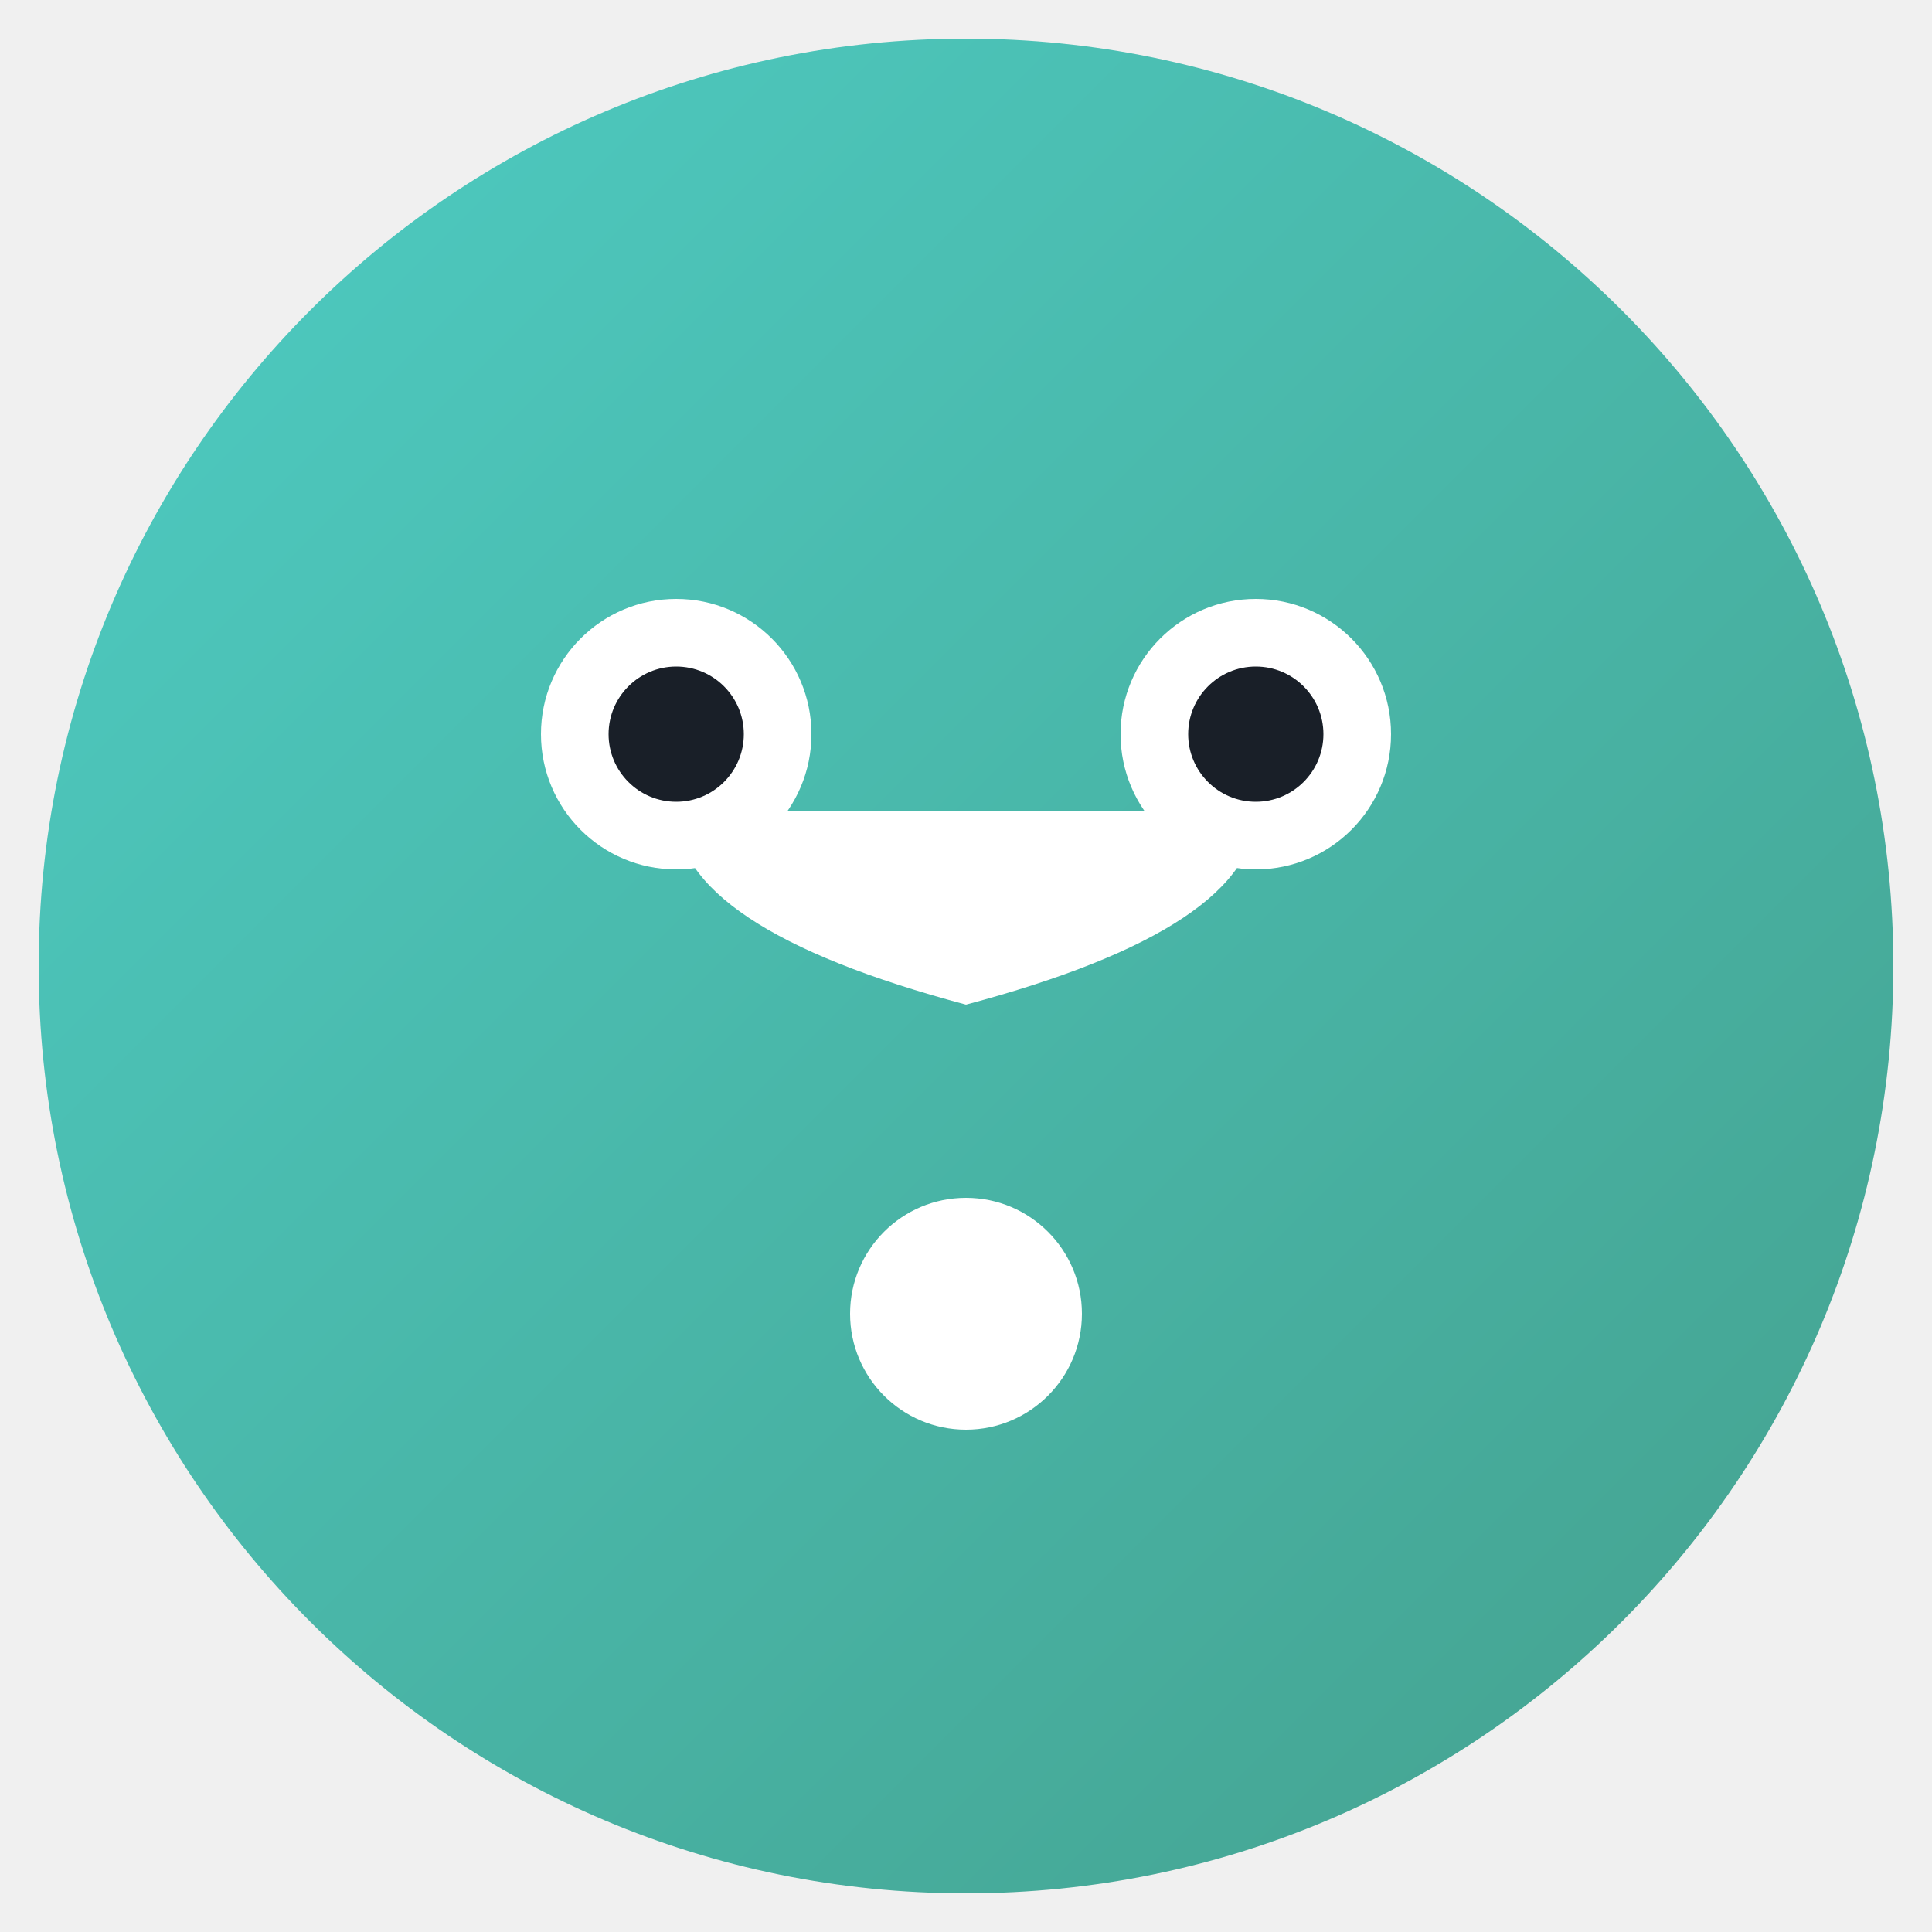
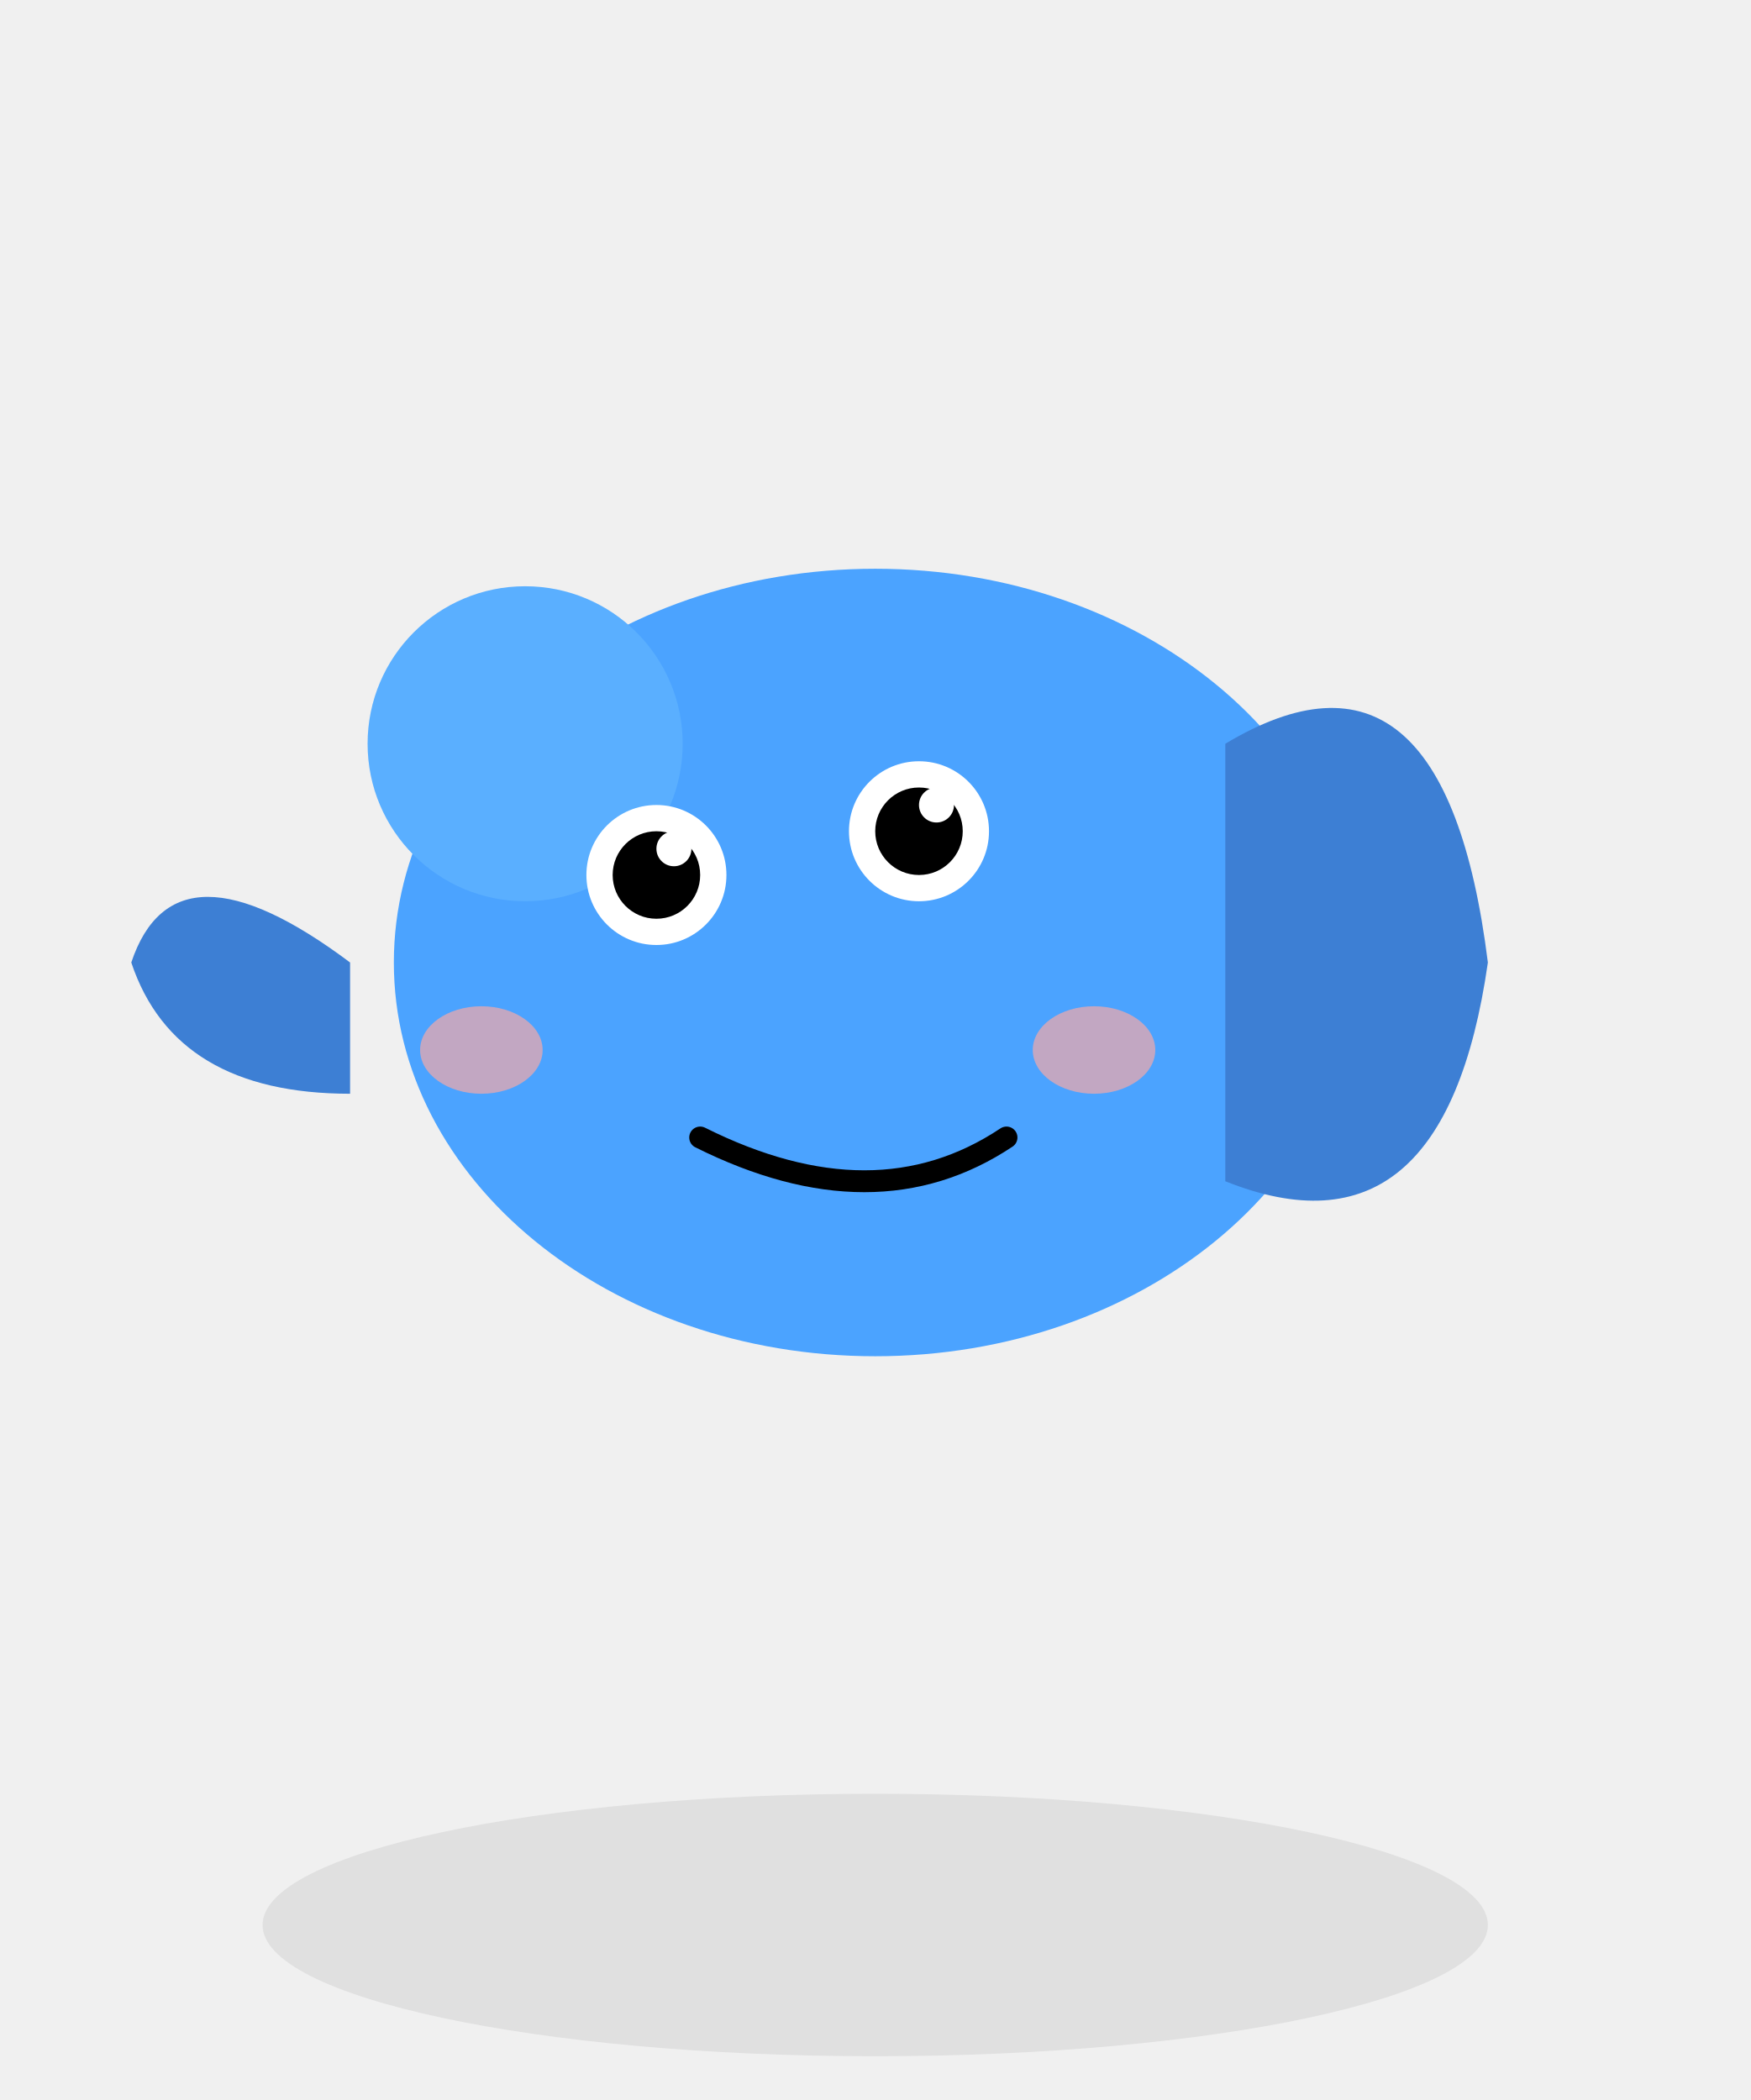
- <svg xmlns="http://www.w3.org/2000/svg" viewBox="0 0 100 100">
-   <defs>
-     <linearGradient id="grad2" x1="0%" y1="0%" x2="100%" y2="100%">
-       <stop offset="0%" style="stop-color:#4ECDC4;stop-opacity:1" />
-       <stop offset="100%" style="stop-color:#44A08D;stop-opacity:1" />
-     </linearGradient>
-   </defs>
-   <circle cx="50" cy="50" r="48" fill="url(#grad2)" />
-   <circle cx="35" cy="38" r="7" fill="#FFF" />
-   <circle cx="65" cy="38" r="7" fill="#FFF" />
-   <circle cx="35" cy="38" r="3.5" fill="#191F28" />
-   <circle cx="65" cy="38" r="3.5" fill="#191F28" />
-   <path d="M 35 42 Q 35 48 50 52 Q 65 48 65 42" fill="#FFF" />
-   <circle cx="50" cy="68" r="6" fill="#FFF" />
+ <svg xmlns="http://www.w3.org/2000/svg" viewBox="0 0 200 240">
+   <ellipse cx="100" cy="220" rx="70" ry="15" fill="#d0d0d0" opacity="0.5" />
+   <ellipse cx="100" cy="110" rx="55" ry="45" fill="#4BA3FF" />
+   <circle cx="60" cy="85" r="18" fill="#5AAFFF" />
+   <path d="M 140 85 Q 165 70 170 110 Q 165 145 140 135 Z" fill="#3D7FD4" />
+   <path d="M 40 110 Q 20 95 15 110 Q 20 125 40 125 Z" fill="#3D7FD4" />
+   <circle cx="75" cy="100" r="8" fill="#fff" />
+   <circle cx="75" cy="100" r="5" fill="#000" />
+   <circle cx="77" cy="97" r="2" fill="#fff" />
+   <circle cx="105" cy="95" r="8" fill="#fff" />
+   <circle cx="105" cy="95" r="5" fill="#000" />
+   <circle cx="107" cy="92" r="2" fill="#fff" />
+   <ellipse cx="55" cy="120" rx="7" ry="5" fill="#F5A8A8" opacity="0.7" />
+   <ellipse cx="125" cy="120" rx="7" ry="5" fill="#F5A8A8" opacity="0.7" />
+   <path d="M 80 130 Q 100 140 115 130" stroke="#000" stroke-width="2.5" fill="none" stroke-linecap="round" />
</svg>
